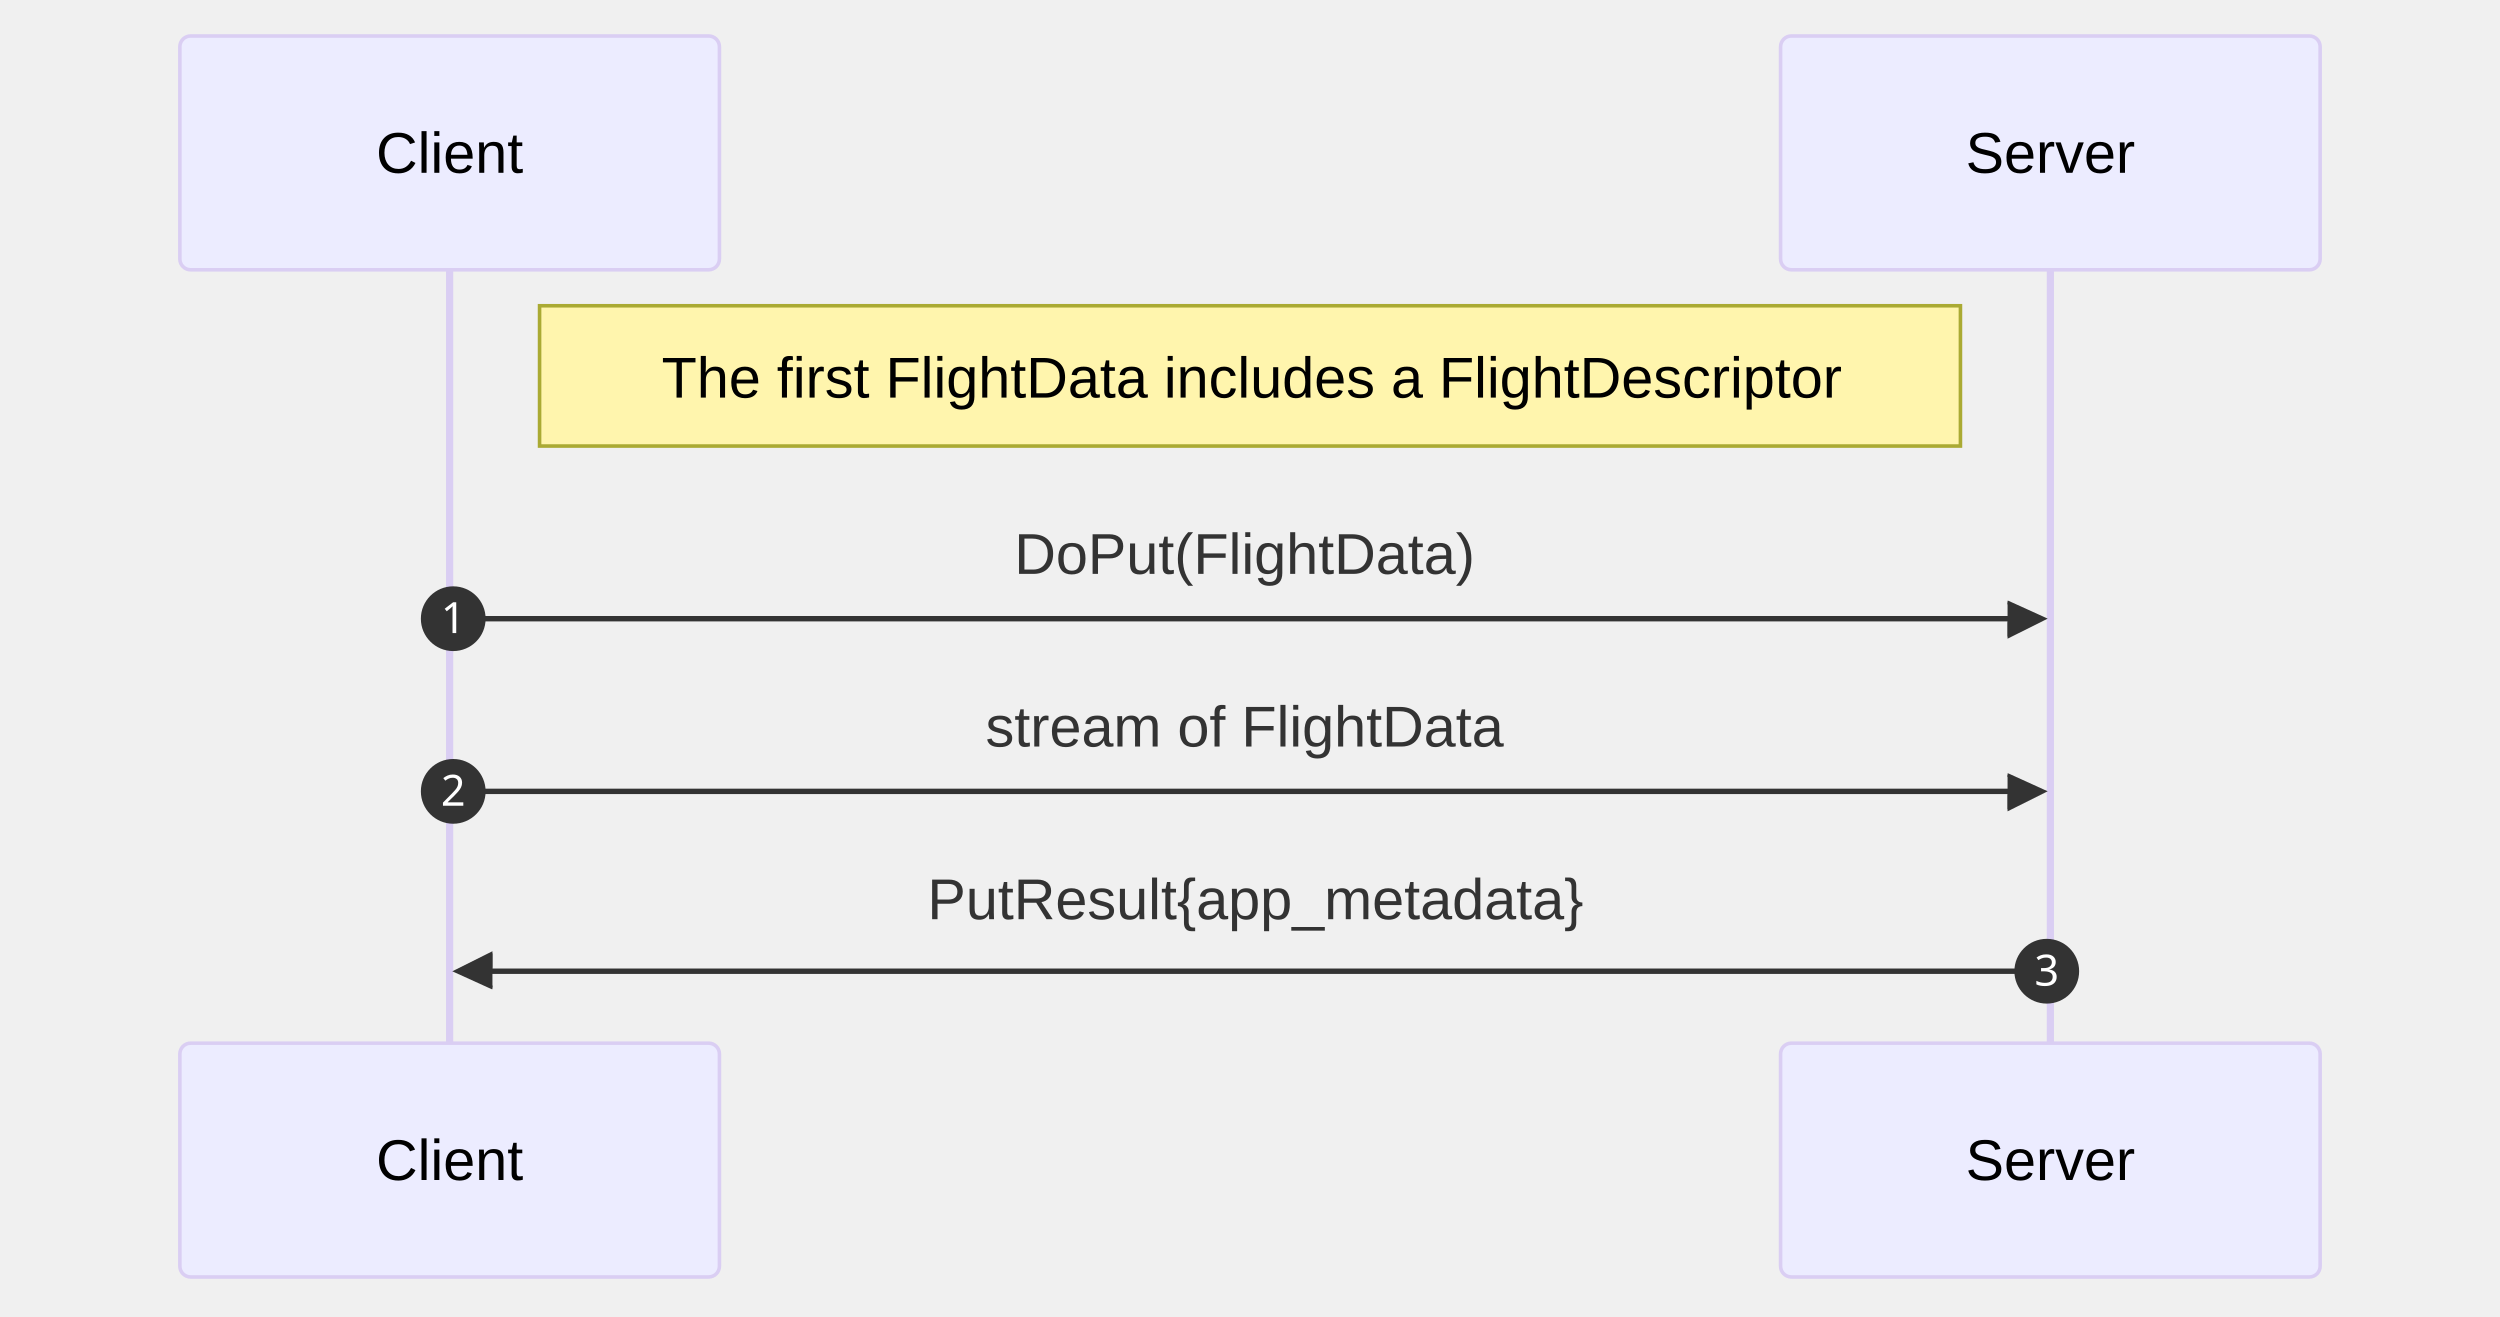
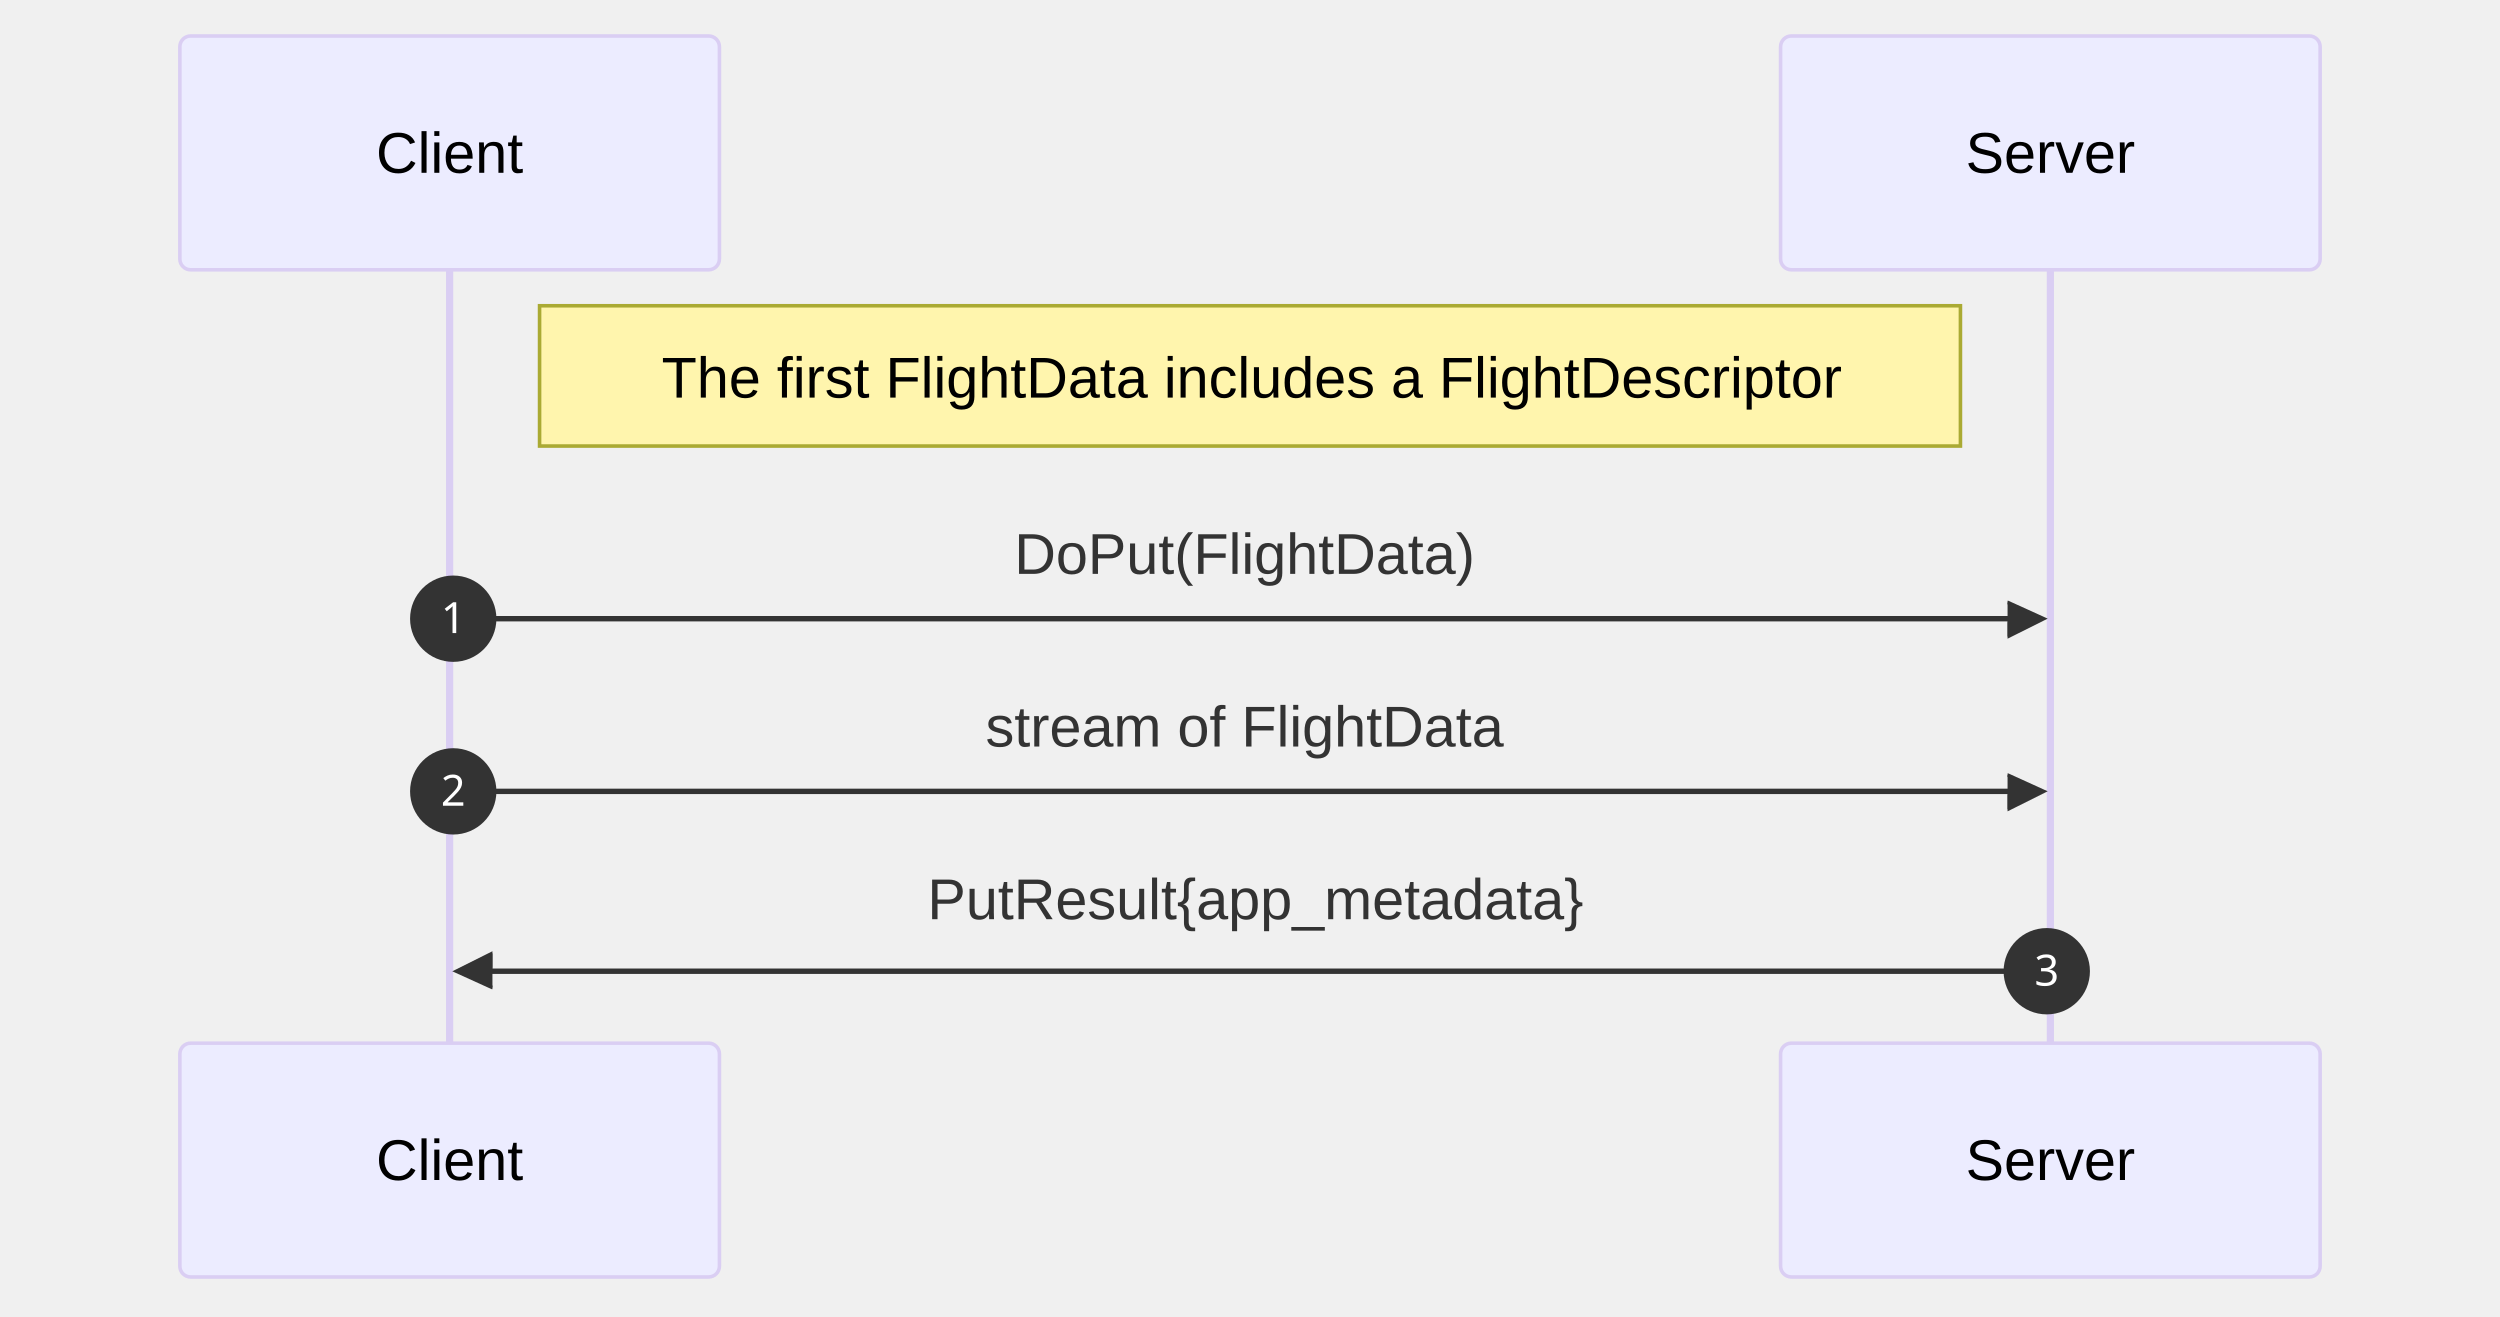
- <svg xmlns="http://www.w3.org/2000/svg" aria-roledescription="sequence" role="graphics-document document" viewBox="-50 -10 695 366" style="max-width: 695px; background-color: white;" width="100%" id="my-svg">
+ <svg xmlns="http://www.w3.org/2000/svg" id="my-svg" width="100%" style="max-width: 695px; background-color: white;" viewBox="-50 -10 695 366" role="graphics-document document" aria-roledescription="sequence">
  <g>
-     <rect class="actor actor-bottom" ry="3" rx="3" name="Server" height="65" width="150" stroke="#666" fill="#eaeaea" y="280" x="445" />
-     <text style="text-anchor: middle; font-size: 16px; font-weight: 400;" class="actor actor-box" alignment-baseline="central" dominant-baseline="central" y="312.5" x="520">
-       <tspan dy="0" x="520">Server</tspan>
+     <rect x="445" y="280" fill="#eaeaea" stroke="#666" width="150" height="65" name="Server" rx="3" ry="3" class="actor actor-bottom" />
+     <text x="520" y="312.5" dominant-baseline="central" alignment-baseline="central" class="actor actor-box" style="text-anchor: middle; font-size: 16px; font-weight: 400;">
+       <tspan x="520" dy="0">Server</tspan>
    </text>
  </g>
  <g>
-     <rect class="actor actor-bottom" ry="3" rx="3" name="Client" height="65" width="150" stroke="#666" fill="#eaeaea" y="280" x="0" />
-     <text style="text-anchor: middle; font-size: 16px; font-weight: 400;" class="actor actor-box" alignment-baseline="central" dominant-baseline="central" y="312.5" x="75">
-       <tspan dy="0" x="75">Client</tspan>
+     <rect x="0" y="280" fill="#eaeaea" stroke="#666" width="150" height="65" name="Client" rx="3" ry="3" class="actor actor-bottom" />
+     <text x="75" y="312.5" dominant-baseline="central" alignment-baseline="central" class="actor actor-box" style="text-anchor: middle; font-size: 16px; font-weight: 400;">
+       <tspan x="75" dy="0">Client</tspan>
    </text>
  </g>
  <g>
-     <line name="Server" stroke="#999" stroke-width="0.5px" class="actor-line 200" y2="280" x2="520" y1="65" x1="520" id="actor1" />
+     <line id="actor1" x1="520" y1="65" x2="520" y2="280" class="actor-line 200" stroke-width="0.5px" stroke="#999" name="Server" />
    <g id="root-1">
-       <rect class="actor actor-top" ry="3" rx="3" name="Server" height="65" width="150" stroke="#666" fill="#eaeaea" y="0" x="445" />
-       <text style="text-anchor: middle; font-size: 16px; font-weight: 400;" class="actor actor-box" alignment-baseline="central" dominant-baseline="central" y="32.5" x="520">
-         <tspan dy="0" x="520">Server</tspan>
+       <rect x="445" y="0" fill="#eaeaea" stroke="#666" width="150" height="65" name="Server" rx="3" ry="3" class="actor actor-top" />
+       <text x="520" y="32.5" dominant-baseline="central" alignment-baseline="central" class="actor actor-box" style="text-anchor: middle; font-size: 16px; font-weight: 400;">
+         <tspan x="520" dy="0">Server</tspan>
      </text>
    </g>
  </g>
  <g>
-     <line name="Client" stroke="#999" stroke-width="0.5px" class="actor-line 200" y2="280" x2="75" y1="65" x1="75" id="actor0" />
+     <line id="actor0" x1="75" y1="65" x2="75" y2="280" class="actor-line 200" stroke-width="0.5px" stroke="#999" name="Client" />
    <g id="root-0">
-       <rect class="actor actor-top" ry="3" rx="3" name="Client" height="65" width="150" stroke="#666" fill="#eaeaea" y="0" x="0" />
-       <text style="text-anchor: middle; font-size: 16px; font-weight: 400;" class="actor actor-box" alignment-baseline="central" dominant-baseline="central" y="32.5" x="75">
-         <tspan dy="0" x="75">Client</tspan>
+       <rect x="0" y="0" fill="#eaeaea" stroke="#666" width="150" height="65" name="Client" rx="3" ry="3" class="actor actor-top" />
+       <text x="75" y="32.5" dominant-baseline="central" alignment-baseline="central" class="actor actor-box" style="text-anchor: middle; font-size: 16px; font-weight: 400;">
+         <tspan x="75" dy="0">Client</tspan>
      </text>
    </g>
  </g>
-   <style>#my-svg{font-family:"trebuchet ms",verdana,arial,sans-serif;font-size:16px;fill:#333;}@keyframes edge-animation-frame{from{stroke-dashoffset:0;}}@keyframes dash{to{stroke-dashoffset:0;}}#my-svg .edge-animation-slow{stroke-dasharray:9,5!important;stroke-dashoffset:900;animation:dash 50s linear infinite;stroke-linecap:round;}#my-svg .edge-animation-fast{stroke-dasharray:9,5!important;stroke-dashoffset:900;animation:dash 20s linear infinite;stroke-linecap:round;}#my-svg .error-icon{fill:#552222;}#my-svg .error-text{fill:#552222;stroke:#552222;}#my-svg .edge-thickness-normal{stroke-width:1px;}#my-svg .edge-thickness-thick{stroke-width:3.5px;}#my-svg .edge-pattern-solid{stroke-dasharray:0;}#my-svg .edge-thickness-invisible{stroke-width:0;fill:none;}#my-svg .edge-pattern-dashed{stroke-dasharray:3;}#my-svg .edge-pattern-dotted{stroke-dasharray:2;}#my-svg .marker{fill:#333333;stroke:#333333;}#my-svg .marker.cross{stroke:#333333;}#my-svg svg{font-family:"trebuchet ms",verdana,arial,sans-serif;font-size:16px;}#my-svg p{margin:0;}#my-svg .actor{stroke:hsl(259.626, 59.777%, 87.902%);fill:#ECECFF;}#my-svg text.actor&gt;tspan{fill:black;stroke:none;}#my-svg .actor-line{stroke:hsl(259.626, 59.777%, 87.902%);}#my-svg .messageLine0{stroke-width:1.5;stroke-dasharray:none;stroke:#333;}#my-svg .messageLine1{stroke-width:1.5;stroke-dasharray:2,2;stroke:#333;}#my-svg #arrowhead path{fill:#333;stroke:#333;}#my-svg .sequenceNumber{fill:white;}#my-svg #sequencenumber{fill:#333;}#my-svg #crosshead path{fill:#333;stroke:#333;}#my-svg .messageText{fill:#333;stroke:none;}#my-svg .labelBox{stroke:hsl(259.626, 59.777%, 87.902%);fill:#ECECFF;}#my-svg .labelText,#my-svg .labelText&gt;tspan{fill:black;stroke:none;}#my-svg .loopText,#my-svg .loopText&gt;tspan{fill:black;stroke:none;}#my-svg .loopLine{stroke-width:2px;stroke-dasharray:2,2;stroke:hsl(259.626, 59.777%, 87.902%);fill:hsl(259.626, 59.777%, 87.902%);}#my-svg .note{stroke:#aaaa33;fill:#fff5ad;}#my-svg .noteText,#my-svg .noteText&gt;tspan{fill:black;stroke:none;}#my-svg .activation0{fill:#f4f4f4;stroke:#666;}#my-svg .activation1{fill:#f4f4f4;stroke:#666;}#my-svg .activation2{fill:#f4f4f4;stroke:#666;}#my-svg .actorPopupMenu{position:absolute;}#my-svg .actorPopupMenuPanel{position:absolute;fill:#ECECFF;box-shadow:0px 8px 16px 0px rgba(0,0,0,0.2);filter:drop-shadow(3px 5px 2px rgb(0 0 0 / 0.4));}#my-svg .actor-man line{stroke:hsl(259.626, 59.777%, 87.902%);fill:#ECECFF;}#my-svg .actor-man circle,#my-svg line{stroke:hsl(259.626, 59.777%, 87.902%);fill:#ECECFF;stroke-width:2px;}#my-svg :root{--mermaid-font-family:"trebuchet ms",verdana,arial,sans-serif;}</style>
+   <style>#my-svg{font-family:"trebuchet ms",verdana,arial,sans-serif;font-size:16px;fill:#333;}@keyframes edge-animation-frame{from{stroke-dashoffset:0;}}@keyframes dash{to{stroke-dashoffset:0;}}#my-svg .edge-animation-slow{stroke-dasharray:9,5!important;stroke-dashoffset:900;animation:dash 50s linear infinite;stroke-linecap:round;}#my-svg .edge-animation-fast{stroke-dasharray:9,5!important;stroke-dashoffset:900;animation:dash 20s linear infinite;stroke-linecap:round;}#my-svg .error-icon{fill:#552222;}#my-svg .error-text{fill:#552222;stroke:#552222;}#my-svg .edge-thickness-normal{stroke-width:1px;}#my-svg .edge-thickness-thick{stroke-width:3.5px;}#my-svg .edge-pattern-solid{stroke-dasharray:0;}#my-svg .edge-thickness-invisible{stroke-width:0;fill:none;}#my-svg .edge-pattern-dashed{stroke-dasharray:3;}#my-svg .edge-pattern-dotted{stroke-dasharray:2;}#my-svg .marker{fill:#333333;stroke:#333333;}#my-svg .marker.cross{stroke:#333333;}#my-svg svg{font-family:"trebuchet ms",verdana,arial,sans-serif;font-size:16px;}#my-svg p{margin:0;}#my-svg .actor{stroke:hsl(259.626, 59.777%, 87.902%);fill:#ECECFF;}#my-svg text.actor&gt;tspan{fill:black;stroke:none;}#my-svg .actor-line{stroke:hsl(259.626, 59.777%, 87.902%);}#my-svg .innerArc{stroke-width:1.5;stroke-dasharray:none;}#my-svg .messageLine0{stroke-width:1.5;stroke-dasharray:none;stroke:#333;}#my-svg .messageLine1{stroke-width:1.5;stroke-dasharray:2,2;stroke:#333;}#my-svg #arrowhead path{fill:#333;stroke:#333;}#my-svg .sequenceNumber{fill:white;}#my-svg #sequencenumber{fill:#333;}#my-svg #crosshead path{fill:#333;stroke:#333;}#my-svg .messageText{fill:#333;stroke:none;}#my-svg .labelBox{stroke:hsl(259.626, 59.777%, 87.902%);fill:#ECECFF;}#my-svg .labelText,#my-svg .labelText&gt;tspan{fill:black;stroke:none;}#my-svg .loopText,#my-svg .loopText&gt;tspan{fill:black;stroke:none;}#my-svg .loopLine{stroke-width:2px;stroke-dasharray:2,2;stroke:hsl(259.626, 59.777%, 87.902%);fill:hsl(259.626, 59.777%, 87.902%);}#my-svg .note{stroke:#aaaa33;fill:#fff5ad;}#my-svg .noteText,#my-svg .noteText&gt;tspan{fill:black;stroke:none;}#my-svg .activation0{fill:#f4f4f4;stroke:#666;}#my-svg .activation1{fill:#f4f4f4;stroke:#666;}#my-svg .activation2{fill:#f4f4f4;stroke:#666;}#my-svg .actorPopupMenu{position:absolute;}#my-svg .actorPopupMenuPanel{position:absolute;fill:#ECECFF;box-shadow:0px 8px 16px 0px rgba(0,0,0,0.2);filter:drop-shadow(3px 5px 2px rgb(0 0 0 / 0.4));}#my-svg .actor-man line{stroke:hsl(259.626, 59.777%, 87.902%);fill:#ECECFF;}#my-svg .actor-man circle,#my-svg line{stroke:hsl(259.626, 59.777%, 87.902%);fill:#ECECFF;stroke-width:2px;}#my-svg :root{--mermaid-font-family:"trebuchet ms",verdana,arial,sans-serif;}</style>
  <g />
  <defs>
-     <symbol height="24" width="24" id="computer">
-       <path d="M2 2v13h20v-13h-20zm18 11h-16v-9h16v9zm-10.228 6l.466-1h3.524l.467 1h-4.457zm14.228 3h-24l2-6h2.104l-1.33 4h18.45l-1.297-4h2.073l2 6zm-5-10h-14v-7h14v7z" transform="scale(.5)" />
+     <symbol id="computer" width="24" height="24">
+       <path transform="scale(.5)" d="M2 2v13h20v-13h-20zm18 11h-16v-9h16v9zm-10.228 6l.466-1h3.524l.467 1h-4.457zm14.228 3h-24l2-6h2.104l-1.33 4h18.45l-1.297-4h2.073l2 6zm-5-10h-14v-7h14v7z" />
    </symbol>
  </defs>
  <defs>
-     <symbol clip-rule="evenodd" fill-rule="evenodd" id="database">
-       <path d="M12.258.001l.256.004.255.005.253.008.251.01.249.012.247.015.246.016.242.019.241.02.239.023.236.024.233.027.231.028.229.031.225.032.223.034.22.036.217.038.214.04.211.041.208.043.205.045.201.046.198.048.194.05.191.051.187.053.183.054.18.056.175.057.172.059.168.06.163.061.16.063.155.064.15.066.074.033.073.033.071.034.07.034.069.035.068.035.067.035.066.035.064.036.064.036.062.036.06.036.06.037.058.037.058.037.055.038.055.038.053.038.052.038.051.039.05.039.048.039.047.039.045.04.044.04.043.04.041.04.04.041.039.041.037.041.036.041.034.041.033.042.032.042.03.042.029.042.027.042.026.043.024.043.023.043.021.043.02.043.018.044.017.043.015.044.013.044.012.044.011.045.009.044.007.045.006.045.004.045.002.045.001.045v17l-.001.045-.002.045-.004.045-.006.045-.007.045-.009.044-.011.045-.012.044-.013.044-.015.044-.017.043-.018.044-.02.043-.021.043-.023.043-.024.043-.026.043-.027.042-.029.042-.03.042-.032.042-.033.042-.034.041-.036.041-.037.041-.039.041-.04.041-.041.04-.043.04-.044.04-.045.04-.047.039-.048.039-.05.039-.051.039-.052.038-.053.038-.055.038-.055.038-.058.037-.058.037-.06.037-.06.036-.062.036-.064.036-.064.036-.066.035-.067.035-.068.035-.069.035-.07.034-.071.034-.073.033-.074.033-.15.066-.155.064-.16.063-.163.061-.168.06-.172.059-.175.057-.18.056-.183.054-.187.053-.191.051-.194.05-.198.048-.201.046-.205.045-.208.043-.211.041-.214.04-.217.038-.22.036-.223.034-.225.032-.229.031-.231.028-.233.027-.236.024-.239.023-.241.02-.242.019-.246.016-.247.015-.249.012-.251.01-.253.008-.255.005-.256.004-.258.001-.258-.001-.256-.004-.255-.005-.253-.008-.251-.01-.249-.012-.247-.015-.245-.016-.243-.019-.241-.02-.238-.023-.236-.024-.234-.027-.231-.028-.228-.031-.226-.032-.223-.034-.22-.036-.217-.038-.214-.04-.211-.041-.208-.043-.204-.045-.201-.046-.198-.048-.195-.05-.19-.051-.187-.053-.184-.054-.179-.056-.176-.057-.172-.059-.167-.06-.164-.061-.159-.063-.155-.064-.151-.066-.074-.033-.072-.033-.072-.034-.07-.034-.069-.035-.068-.035-.067-.035-.066-.035-.064-.036-.063-.036-.062-.036-.061-.036-.06-.037-.058-.037-.057-.037-.056-.038-.055-.038-.053-.038-.052-.038-.051-.039-.049-.039-.049-.039-.046-.039-.046-.04-.044-.04-.043-.04-.041-.04-.04-.041-.039-.041-.037-.041-.036-.041-.034-.041-.033-.042-.032-.042-.03-.042-.029-.042-.027-.042-.026-.043-.024-.043-.023-.043-.021-.043-.02-.043-.018-.044-.017-.043-.015-.044-.013-.044-.012-.044-.011-.045-.009-.044-.007-.045-.006-.045-.004-.045-.002-.045-.001-.045v-17l.001-.045.002-.045.004-.045.006-.045.007-.045.009-.044.011-.045.012-.044.013-.044.015-.044.017-.043.018-.044.02-.043.021-.043.023-.043.024-.043.026-.043.027-.042.029-.042.03-.042.032-.042.033-.042.034-.041.036-.041.037-.041.039-.041.04-.041.041-.04.043-.04.044-.04.046-.04.046-.039.049-.039.049-.039.051-.039.052-.038.053-.038.055-.038.056-.038.057-.037.058-.037.06-.037.061-.036.062-.036.063-.036.064-.036.066-.035.067-.035.068-.035.069-.035.07-.034.072-.034.072-.033.074-.033.151-.066.155-.064.159-.063.164-.061.167-.06.172-.059.176-.057.179-.056.184-.054.187-.053.19-.051.195-.05.198-.048.201-.046.204-.045.208-.043.211-.041.214-.04.217-.038.22-.036.223-.034.226-.032.228-.031.231-.028.234-.027.236-.024.238-.023.241-.02.243-.019.245-.016.247-.015.249-.012.251-.01.253-.008.255-.005.256-.004.258-.001.258.001zm-9.258 20.499v.01l.001.021.003.021.004.022.005.021.006.022.007.022.009.023.01.022.011.023.012.023.013.023.015.023.016.024.017.023.018.024.019.024.021.024.022.025.023.024.024.025.052.049.056.05.061.051.066.051.07.051.075.051.079.052.084.052.088.052.092.052.097.052.102.051.105.052.11.052.114.051.119.051.123.051.127.05.131.05.135.05.139.048.144.049.147.047.152.047.155.047.16.045.163.045.167.043.171.043.176.041.178.041.183.039.187.039.19.037.194.035.197.035.202.033.204.031.209.03.212.029.216.027.219.025.222.024.226.021.23.02.233.018.236.016.24.015.243.012.246.01.249.008.253.005.256.004.259.001.26-.001.257-.004.254-.005.25-.008.247-.011.244-.012.241-.014.237-.016.233-.018.231-.021.226-.021.224-.024.22-.026.216-.027.212-.028.21-.031.205-.031.202-.034.198-.034.194-.036.191-.037.187-.039.183-.04.179-.04.175-.042.172-.043.168-.044.163-.045.16-.046.155-.046.152-.047.148-.048.143-.049.139-.049.136-.05.131-.05.126-.05.123-.051.118-.052.114-.051.11-.052.106-.052.101-.052.096-.052.092-.052.088-.053.083-.051.079-.052.074-.052.07-.051.065-.051.06-.051.056-.05.051-.05.023-.024.023-.025.021-.024.02-.024.019-.024.018-.024.017-.024.015-.023.014-.024.013-.023.012-.023.01-.023.01-.022.008-.022.006-.022.006-.022.004-.022.004-.021.001-.021.001-.021v-4.127l-.077.055-.08.053-.083.054-.085.053-.087.052-.09.052-.093.051-.095.05-.097.05-.1.049-.102.049-.105.048-.106.047-.109.047-.111.046-.114.045-.115.045-.118.044-.12.043-.122.042-.124.042-.126.041-.128.04-.13.04-.132.038-.134.038-.135.037-.138.037-.139.035-.142.035-.143.034-.144.033-.147.032-.148.031-.15.03-.151.03-.153.029-.154.027-.156.027-.158.026-.159.025-.161.024-.162.023-.163.022-.165.021-.166.02-.167.019-.169.018-.169.017-.171.016-.173.015-.173.014-.175.013-.175.012-.177.011-.178.01-.179.008-.179.008-.181.006-.182.005-.182.004-.184.003-.184.002h-.37l-.184-.002-.184-.003-.182-.004-.182-.005-.181-.006-.179-.008-.179-.008-.178-.01-.176-.011-.176-.012-.175-.013-.173-.014-.172-.015-.171-.016-.17-.017-.169-.018-.167-.019-.166-.02-.165-.021-.163-.022-.162-.023-.161-.024-.159-.025-.157-.026-.156-.027-.155-.027-.153-.029-.151-.03-.15-.03-.148-.031-.146-.032-.145-.033-.143-.034-.141-.035-.14-.035-.137-.037-.136-.037-.134-.038-.132-.038-.13-.04-.128-.04-.126-.041-.124-.042-.122-.042-.12-.044-.117-.043-.116-.045-.113-.045-.112-.046-.109-.047-.106-.047-.105-.048-.102-.049-.1-.049-.097-.05-.095-.05-.093-.052-.09-.051-.087-.052-.085-.053-.083-.054-.08-.054-.077-.054v4.127zm0-5.654v.011l.001.021.003.021.004.021.005.022.006.022.007.022.009.022.01.022.011.023.012.023.013.023.015.024.016.023.017.024.018.024.019.024.021.024.022.024.023.025.024.024.052.05.056.05.061.05.066.051.07.051.075.052.079.051.084.052.088.052.092.052.097.052.102.052.105.052.11.051.114.051.119.052.123.05.127.051.131.05.135.049.139.049.144.048.147.048.152.047.155.046.16.045.163.045.167.044.171.042.176.042.178.04.183.04.187.038.19.037.194.036.197.034.202.033.204.032.209.03.212.028.216.027.219.025.222.024.226.022.23.02.233.018.236.016.24.014.243.012.246.01.249.008.253.006.256.003.259.001.26-.001.257-.003.254-.006.25-.008.247-.01.244-.012.241-.015.237-.016.233-.018.231-.02.226-.022.224-.024.22-.025.216-.027.212-.029.21-.03.205-.032.202-.033.198-.035.194-.036.191-.037.187-.039.183-.039.179-.041.175-.042.172-.043.168-.044.163-.045.16-.045.155-.047.152-.047.148-.048.143-.048.139-.05.136-.049.131-.05.126-.051.123-.051.118-.051.114-.052.11-.052.106-.052.101-.052.096-.052.092-.052.088-.052.083-.052.079-.052.074-.051.07-.052.065-.051.06-.05.056-.051.051-.049.023-.025.023-.024.021-.025.02-.024.019-.024.018-.024.017-.024.015-.023.014-.023.013-.024.012-.022.01-.023.01-.023.008-.022.006-.022.006-.022.004-.021.004-.022.001-.021.001-.021v-4.139l-.077.054-.08.054-.083.054-.085.052-.087.053-.09.051-.093.051-.095.051-.097.05-.1.049-.102.049-.105.048-.106.047-.109.047-.111.046-.114.045-.115.044-.118.044-.12.044-.122.042-.124.042-.126.041-.128.04-.13.039-.132.039-.134.038-.135.037-.138.036-.139.036-.142.035-.143.033-.144.033-.147.033-.148.031-.15.03-.151.03-.153.028-.154.028-.156.027-.158.026-.159.025-.161.024-.162.023-.163.022-.165.021-.166.02-.167.019-.169.018-.169.017-.171.016-.173.015-.173.014-.175.013-.175.012-.177.011-.178.009-.179.009-.179.007-.181.007-.182.005-.182.004-.184.003-.184.002h-.37l-.184-.002-.184-.003-.182-.004-.182-.005-.181-.007-.179-.007-.179-.009-.178-.009-.176-.011-.176-.012-.175-.013-.173-.014-.172-.015-.171-.016-.17-.017-.169-.018-.167-.019-.166-.02-.165-.021-.163-.022-.162-.023-.161-.024-.159-.025-.157-.026-.156-.027-.155-.028-.153-.028-.151-.03-.15-.03-.148-.031-.146-.033-.145-.033-.143-.033-.141-.035-.14-.036-.137-.036-.136-.037-.134-.038-.132-.039-.13-.039-.128-.04-.126-.041-.124-.042-.122-.043-.12-.043-.117-.044-.116-.044-.113-.046-.112-.046-.109-.046-.106-.047-.105-.048-.102-.049-.1-.049-.097-.05-.095-.051-.093-.051-.09-.051-.087-.053-.085-.052-.083-.054-.08-.054-.077-.054v4.139zm0-5.666v.011l.001.02.003.022.004.021.005.022.006.021.007.022.009.023.01.022.011.023.012.023.013.023.015.023.016.024.017.024.018.023.019.024.021.025.022.024.023.024.024.025.052.05.056.05.061.05.066.051.07.051.075.052.079.051.084.052.088.052.092.052.097.052.102.052.105.051.11.052.114.051.119.051.123.051.127.05.131.05.135.05.139.049.144.048.147.048.152.047.155.046.16.045.163.045.167.043.171.043.176.042.178.04.183.04.187.038.19.037.194.036.197.034.202.033.204.032.209.03.212.028.216.027.219.025.222.024.226.021.23.02.233.018.236.017.24.014.243.012.246.01.249.008.253.006.256.003.259.001.26-.001.257-.003.254-.006.25-.008.247-.01.244-.013.241-.014.237-.016.233-.018.231-.02.226-.022.224-.024.22-.025.216-.027.212-.029.21-.03.205-.032.202-.033.198-.035.194-.036.191-.037.187-.039.183-.039.179-.041.175-.042.172-.043.168-.044.163-.045.16-.045.155-.047.152-.047.148-.048.143-.049.139-.049.136-.049.131-.051.126-.05.123-.051.118-.052.114-.051.11-.052.106-.052.101-.052.096-.052.092-.052.088-.052.083-.052.079-.052.074-.052.07-.051.065-.051.06-.051.056-.05.051-.049.023-.025.023-.025.021-.024.02-.024.019-.024.018-.024.017-.024.015-.023.014-.024.013-.023.012-.023.01-.022.01-.023.008-.022.006-.022.006-.022.004-.022.004-.021.001-.021.001-.021v-4.153l-.077.054-.08.054-.083.053-.085.053-.087.053-.09.051-.093.051-.095.051-.097.05-.1.049-.102.048-.105.048-.106.048-.109.046-.111.046-.114.046-.115.044-.118.044-.12.043-.122.043-.124.042-.126.041-.128.04-.13.039-.132.039-.134.038-.135.037-.138.036-.139.036-.142.034-.143.034-.144.033-.147.032-.148.032-.15.03-.151.03-.153.028-.154.028-.156.027-.158.026-.159.024-.161.024-.162.023-.163.023-.165.021-.166.02-.167.019-.169.018-.169.017-.171.016-.173.015-.173.014-.175.013-.175.012-.177.01-.178.01-.179.009-.179.007-.181.006-.182.006-.182.004-.184.003-.184.001-.185.001-.185-.001-.184-.001-.184-.003-.182-.004-.182-.006-.181-.006-.179-.007-.179-.009-.178-.01-.176-.01-.176-.012-.175-.013-.173-.014-.172-.015-.171-.016-.17-.017-.169-.018-.167-.019-.166-.02-.165-.021-.163-.023-.162-.023-.161-.024-.159-.024-.157-.026-.156-.027-.155-.028-.153-.028-.151-.03-.15-.03-.148-.032-.146-.032-.145-.033-.143-.034-.141-.034-.14-.036-.137-.036-.136-.037-.134-.038-.132-.039-.13-.039-.128-.041-.126-.041-.124-.041-.122-.043-.12-.043-.117-.044-.116-.044-.113-.046-.112-.046-.109-.046-.106-.048-.105-.048-.102-.048-.1-.05-.097-.049-.095-.051-.093-.051-.09-.052-.087-.052-.085-.053-.083-.053-.08-.054-.077-.054v4.153zm8.74-8.179l-.257.004-.254.005-.25.008-.247.011-.244.012-.241.014-.237.016-.233.018-.231.021-.226.022-.224.023-.22.026-.216.027-.212.028-.21.031-.205.032-.202.033-.198.034-.194.036-.191.038-.187.038-.183.04-.179.041-.175.042-.172.043-.168.043-.163.045-.16.046-.155.046-.152.048-.148.048-.143.048-.139.049-.136.05-.131.05-.126.051-.123.051-.118.051-.114.052-.11.052-.106.052-.101.052-.096.052-.092.052-.088.052-.083.052-.079.052-.074.051-.07.052-.065.051-.06.05-.056.05-.051.05-.023.025-.023.024-.021.024-.02.025-.019.024-.018.024-.017.023-.015.024-.014.023-.013.023-.012.023-.01.023-.01.022-.008.022-.006.023-.006.021-.004.022-.004.021-.001.021-.001.021.001.021.001.021.004.021.004.022.006.021.006.023.008.022.01.022.01.023.012.023.013.023.014.023.015.024.017.023.018.024.019.024.02.025.021.024.023.024.023.025.051.05.056.05.06.05.065.051.07.052.074.051.079.052.083.052.088.052.092.052.096.052.101.052.106.052.11.052.114.052.118.051.123.051.126.051.131.05.136.05.139.049.143.048.148.048.152.048.155.046.16.046.163.045.168.043.172.043.175.042.179.041.183.04.187.038.191.038.194.036.198.034.202.033.205.032.21.031.212.028.216.027.22.026.224.023.226.022.231.021.233.018.237.016.241.014.244.012.247.011.25.008.254.005.257.004.26.001.26-.001.257-.004.254-.005.25-.008.247-.011.244-.012.241-.014.237-.016.233-.018.231-.021.226-.022.224-.023.22-.026.216-.027.212-.028.21-.031.205-.032.202-.033.198-.034.194-.036.191-.038.187-.038.183-.04.179-.041.175-.042.172-.043.168-.043.163-.045.16-.046.155-.046.152-.048.148-.048.143-.048.139-.049.136-.05.131-.05.126-.051.123-.051.118-.051.114-.052.11-.052.106-.052.101-.052.096-.052.092-.052.088-.052.083-.052.079-.052.074-.051.07-.052.065-.051.06-.05.056-.05.051-.05.023-.025.023-.024.021-.024.02-.025.019-.024.018-.024.017-.023.015-.024.014-.023.013-.023.012-.023.01-.023.01-.022.008-.022.006-.023.006-.021.004-.022.004-.021.001-.021.001-.021-.001-.021-.001-.021-.004-.021-.004-.022-.006-.021-.006-.023-.008-.022-.01-.022-.01-.023-.012-.023-.013-.023-.014-.023-.015-.024-.017-.023-.018-.024-.019-.024-.02-.025-.021-.024-.023-.024-.023-.025-.051-.05-.056-.05-.06-.05-.065-.051-.07-.052-.074-.051-.079-.052-.083-.052-.088-.052-.092-.052-.096-.052-.101-.052-.106-.052-.11-.052-.114-.052-.118-.051-.123-.051-.126-.051-.131-.05-.136-.05-.139-.049-.143-.048-.148-.048-.152-.048-.155-.046-.16-.046-.163-.045-.168-.043-.172-.043-.175-.042-.179-.041-.183-.04-.187-.038-.191-.038-.194-.036-.198-.034-.202-.033-.205-.032-.21-.031-.212-.028-.216-.027-.22-.026-.224-.023-.226-.022-.231-.021-.233-.018-.237-.016-.241-.014-.244-.012-.247-.011-.25-.008-.254-.005-.257-.004-.26-.001-.26.001z" transform="scale(.5)" />
+     <symbol id="database" fill-rule="evenodd" clip-rule="evenodd">
+       <path transform="scale(.5)" d="M12.258.001l.256.004.255.005.253.008.251.01.249.012.247.015.246.016.242.019.241.02.239.023.236.024.233.027.231.028.229.031.225.032.223.034.22.036.217.038.214.04.211.041.208.043.205.045.201.046.198.048.194.05.191.051.187.053.183.054.18.056.175.057.172.059.168.06.163.061.16.063.155.064.15.066.074.033.073.033.071.034.07.034.069.035.068.035.067.035.066.035.064.036.064.036.062.036.06.036.06.037.058.037.058.037.055.038.055.038.053.038.052.038.051.039.05.039.048.039.047.039.045.04.044.04.043.04.041.04.04.041.039.041.037.041.036.041.034.041.033.042.032.042.03.042.029.042.027.042.026.043.024.043.023.043.021.043.02.043.018.044.017.043.015.044.013.044.012.044.011.045.009.044.007.045.006.045.004.045.002.045.001.045v17l-.001.045-.002.045-.004.045-.006.045-.007.045-.009.044-.011.045-.012.044-.013.044-.015.044-.017.043-.018.044-.02.043-.021.043-.023.043-.024.043-.026.043-.027.042-.029.042-.03.042-.032.042-.033.042-.034.041-.036.041-.037.041-.039.041-.04.041-.041.04-.043.04-.044.04-.045.04-.047.039-.048.039-.05.039-.051.039-.052.038-.053.038-.055.038-.055.038-.058.037-.058.037-.06.037-.06.036-.062.036-.064.036-.064.036-.066.035-.067.035-.068.035-.069.035-.07.034-.071.034-.073.033-.074.033-.15.066-.155.064-.16.063-.163.061-.168.06-.172.059-.175.057-.18.056-.183.054-.187.053-.191.051-.194.05-.198.048-.201.046-.205.045-.208.043-.211.041-.214.04-.217.038-.22.036-.223.034-.225.032-.229.031-.231.028-.233.027-.236.024-.239.023-.241.02-.242.019-.246.016-.247.015-.249.012-.251.01-.253.008-.255.005-.256.004-.258.001-.258-.001-.256-.004-.255-.005-.253-.008-.251-.01-.249-.012-.247-.015-.245-.016-.243-.019-.241-.02-.238-.023-.236-.024-.234-.027-.231-.028-.228-.031-.226-.032-.223-.034-.22-.036-.217-.038-.214-.04-.211-.041-.208-.043-.204-.045-.201-.046-.198-.048-.195-.05-.19-.051-.187-.053-.184-.054-.179-.056-.176-.057-.172-.059-.167-.06-.164-.061-.159-.063-.155-.064-.151-.066-.074-.033-.072-.033-.072-.034-.07-.034-.069-.035-.068-.035-.067-.035-.066-.035-.064-.036-.063-.036-.062-.036-.061-.036-.06-.037-.058-.037-.057-.037-.056-.038-.055-.038-.053-.038-.052-.038-.051-.039-.049-.039-.049-.039-.046-.039-.046-.04-.044-.04-.043-.04-.041-.04-.04-.041-.039-.041-.037-.041-.036-.041-.034-.041-.033-.042-.032-.042-.03-.042-.029-.042-.027-.042-.026-.043-.024-.043-.023-.043-.021-.043-.02-.043-.018-.044-.017-.043-.015-.044-.013-.044-.012-.044-.011-.045-.009-.044-.007-.045-.006-.045-.004-.045-.002-.045-.001-.045v-17l.001-.045.002-.045.004-.045.006-.045.007-.045.009-.044.011-.045.012-.044.013-.044.015-.044.017-.043.018-.044.02-.043.021-.043.023-.043.024-.043.026-.043.027-.042.029-.042.03-.042.032-.042.033-.042.034-.041.036-.041.037-.041.039-.041.04-.041.041-.04.043-.04.044-.04.046-.04.046-.039.049-.039.049-.039.051-.039.052-.038.053-.038.055-.038.056-.038.057-.037.058-.037.06-.037.061-.036.062-.036.063-.036.064-.036.066-.035.067-.035.068-.035.069-.035.07-.034.072-.034.072-.033.074-.033.151-.066.155-.064.159-.063.164-.061.167-.06.172-.059.176-.057.179-.056.184-.054.187-.053.19-.051.195-.05.198-.048.201-.046.204-.045.208-.043.211-.041.214-.04.217-.038.22-.036.223-.034.226-.032.228-.031.231-.028.234-.027.236-.024.238-.023.241-.02.243-.019.245-.016.247-.015.249-.012.251-.01.253-.008.255-.005.256-.004.258-.001.258.001zm-9.258 20.499v.01l.001.021.003.021.004.022.005.021.006.022.007.022.009.023.01.022.011.023.012.023.013.023.015.023.016.024.017.023.018.024.019.024.021.024.022.025.023.024.024.025.052.049.056.05.061.051.066.051.07.051.075.051.079.052.084.052.088.052.092.052.097.052.102.051.105.052.11.052.114.051.119.051.123.051.127.05.131.05.135.05.139.048.144.049.147.047.152.047.155.047.16.045.163.045.167.043.171.043.176.041.178.041.183.039.187.039.19.037.194.035.197.035.202.033.204.031.209.03.212.029.216.027.219.025.222.024.226.021.23.02.233.018.236.016.24.015.243.012.246.01.249.008.253.005.256.004.259.001.26-.001.257-.004.254-.005.25-.008.247-.011.244-.012.241-.014.237-.016.233-.018.231-.021.226-.021.224-.024.22-.026.216-.027.212-.028.21-.031.205-.031.202-.034.198-.034.194-.036.191-.037.187-.039.183-.04.179-.04.175-.042.172-.043.168-.044.163-.045.16-.046.155-.046.152-.047.148-.048.143-.049.139-.049.136-.05.131-.05.126-.05.123-.051.118-.052.114-.051.11-.052.106-.052.101-.052.096-.052.092-.052.088-.053.083-.051.079-.052.074-.052.07-.051.065-.051.06-.051.056-.05.051-.05.023-.024.023-.025.021-.024.02-.024.019-.024.018-.024.017-.024.015-.023.014-.024.013-.023.012-.023.01-.023.01-.022.008-.022.006-.022.006-.022.004-.022.004-.021.001-.021.001-.021v-4.127l-.077.055-.08.053-.083.054-.085.053-.087.052-.09.052-.093.051-.095.05-.097.05-.1.049-.102.049-.105.048-.106.047-.109.047-.111.046-.114.045-.115.045-.118.044-.12.043-.122.042-.124.042-.126.041-.128.04-.13.04-.132.038-.134.038-.135.037-.138.037-.139.035-.142.035-.143.034-.144.033-.147.032-.148.031-.15.03-.151.03-.153.029-.154.027-.156.027-.158.026-.159.025-.161.024-.162.023-.163.022-.165.021-.166.02-.167.019-.169.018-.169.017-.171.016-.173.015-.173.014-.175.013-.175.012-.177.011-.178.01-.179.008-.179.008-.181.006-.182.005-.182.004-.184.003-.184.002h-.37l-.184-.002-.184-.003-.182-.004-.182-.005-.181-.006-.179-.008-.179-.008-.178-.01-.176-.011-.176-.012-.175-.013-.173-.014-.172-.015-.171-.016-.17-.017-.169-.018-.167-.019-.166-.02-.165-.021-.163-.022-.162-.023-.161-.024-.159-.025-.157-.026-.156-.027-.155-.027-.153-.029-.151-.03-.15-.03-.148-.031-.146-.032-.145-.033-.143-.034-.141-.035-.14-.035-.137-.037-.136-.037-.134-.038-.132-.038-.13-.04-.128-.04-.126-.041-.124-.042-.122-.042-.12-.044-.117-.043-.116-.045-.113-.045-.112-.046-.109-.047-.106-.047-.105-.048-.102-.049-.1-.049-.097-.05-.095-.05-.093-.052-.09-.051-.087-.052-.085-.053-.083-.054-.08-.054-.077-.054v4.127zm0-5.654v.011l.001.021.003.021.004.021.005.022.006.022.007.022.009.022.01.022.011.023.012.023.013.023.015.024.016.023.017.024.018.024.019.024.021.024.022.024.023.025.024.024.052.05.056.05.061.05.066.051.07.051.075.052.079.051.084.052.088.052.092.052.097.052.102.052.105.052.11.051.114.051.119.052.123.05.127.051.131.05.135.049.139.049.144.048.147.048.152.047.155.046.16.045.163.045.167.044.171.042.176.042.178.04.183.04.187.038.19.037.194.036.197.034.202.033.204.032.209.03.212.028.216.027.219.025.222.024.226.022.23.02.233.018.236.016.24.014.243.012.246.01.249.008.253.006.256.003.259.001.26-.001.257-.003.254-.006.25-.008.247-.01.244-.012.241-.015.237-.016.233-.018.231-.02.226-.022.224-.024.22-.025.216-.027.212-.029.21-.03.205-.032.202-.033.198-.035.194-.036.191-.037.187-.039.183-.039.179-.041.175-.042.172-.043.168-.044.163-.045.16-.045.155-.047.152-.047.148-.048.143-.048.139-.05.136-.049.131-.05.126-.051.123-.051.118-.051.114-.052.11-.052.106-.052.101-.052.096-.052.092-.052.088-.052.083-.052.079-.052.074-.051.07-.052.065-.051.06-.05.056-.051.051-.049.023-.025.023-.024.021-.025.02-.024.019-.024.018-.024.017-.024.015-.023.014-.023.013-.024.012-.022.01-.023.01-.023.008-.022.006-.022.006-.022.004-.021.004-.022.001-.021.001-.021v-4.139l-.077.054-.08.054-.083.054-.085.052-.087.053-.09.051-.093.051-.095.051-.097.05-.1.049-.102.049-.105.048-.106.047-.109.047-.111.046-.114.045-.115.044-.118.044-.12.044-.122.042-.124.042-.126.041-.128.04-.13.039-.132.039-.134.038-.135.037-.138.036-.139.036-.142.035-.143.033-.144.033-.147.033-.148.031-.15.03-.151.03-.153.028-.154.028-.156.027-.158.026-.159.025-.161.024-.162.023-.163.022-.165.021-.166.02-.167.019-.169.018-.169.017-.171.016-.173.015-.173.014-.175.013-.175.012-.177.011-.178.009-.179.009-.179.007-.181.007-.182.005-.182.004-.184.003-.184.002h-.37l-.184-.002-.184-.003-.182-.004-.182-.005-.181-.007-.179-.007-.179-.009-.178-.009-.176-.011-.176-.012-.175-.013-.173-.014-.172-.015-.171-.016-.17-.017-.169-.018-.167-.019-.166-.02-.165-.021-.163-.022-.162-.023-.161-.024-.159-.025-.157-.026-.156-.027-.155-.028-.153-.028-.151-.03-.15-.03-.148-.031-.146-.033-.145-.033-.143-.033-.141-.035-.14-.036-.137-.036-.136-.037-.134-.038-.132-.039-.13-.039-.128-.04-.126-.041-.124-.042-.122-.043-.12-.043-.117-.044-.116-.044-.113-.046-.112-.046-.109-.046-.106-.047-.105-.048-.102-.049-.1-.049-.097-.05-.095-.051-.093-.051-.09-.051-.087-.053-.085-.052-.083-.054-.08-.054-.077-.054v4.139zm0-5.666v.011l.001.02.003.022.004.021.005.022.006.021.007.022.009.023.01.022.011.023.012.023.013.023.015.023.016.024.017.024.018.023.019.024.021.025.022.024.023.024.024.025.052.05.056.05.061.05.066.051.07.051.075.052.079.051.084.052.088.052.092.052.097.052.102.052.105.051.11.052.114.051.119.051.123.051.127.05.131.05.135.05.139.049.144.048.147.048.152.047.155.046.16.045.163.045.167.043.171.043.176.042.178.04.183.04.187.038.19.037.194.036.197.034.202.033.204.032.209.03.212.028.216.027.219.025.222.024.226.021.23.02.233.018.236.017.24.014.243.012.246.01.249.008.253.006.256.003.259.001.26-.001.257-.003.254-.006.25-.008.247-.01.244-.013.241-.014.237-.016.233-.018.231-.02.226-.022.224-.024.22-.025.216-.027.212-.029.21-.03.205-.032.202-.033.198-.035.194-.036.191-.037.187-.039.183-.039.179-.041.175-.042.172-.043.168-.044.163-.045.16-.045.155-.047.152-.047.148-.048.143-.049.139-.049.136-.049.131-.051.126-.05.123-.051.118-.052.114-.051.11-.052.106-.052.101-.052.096-.052.092-.052.088-.052.083-.052.079-.052.074-.052.07-.051.065-.051.06-.051.056-.05.051-.049.023-.025.023-.025.021-.024.02-.024.019-.024.018-.024.017-.024.015-.023.014-.024.013-.023.012-.023.01-.022.01-.023.008-.022.006-.022.006-.022.004-.022.004-.021.001-.021.001-.021v-4.153l-.077.054-.08.054-.083.053-.085.053-.087.053-.09.051-.093.051-.095.051-.097.05-.1.049-.102.048-.105.048-.106.048-.109.046-.111.046-.114.046-.115.044-.118.044-.12.043-.122.043-.124.042-.126.041-.128.04-.13.039-.132.039-.134.038-.135.037-.138.036-.139.036-.142.034-.143.034-.144.033-.147.032-.148.032-.15.03-.151.03-.153.028-.154.028-.156.027-.158.026-.159.024-.161.024-.162.023-.163.023-.165.021-.166.02-.167.019-.169.018-.169.017-.171.016-.173.015-.173.014-.175.013-.175.012-.177.01-.178.01-.179.009-.179.007-.181.006-.182.006-.182.004-.184.003-.184.001-.185.001-.185-.001-.184-.001-.184-.003-.182-.004-.182-.006-.181-.006-.179-.007-.179-.009-.178-.01-.176-.01-.176-.012-.175-.013-.173-.014-.172-.015-.171-.016-.17-.017-.169-.018-.167-.019-.166-.02-.165-.021-.163-.023-.162-.023-.161-.024-.159-.024-.157-.026-.156-.027-.155-.028-.153-.028-.151-.03-.15-.03-.148-.032-.146-.032-.145-.033-.143-.034-.141-.034-.14-.036-.137-.036-.136-.037-.134-.038-.132-.039-.13-.039-.128-.041-.126-.041-.124-.041-.122-.043-.12-.043-.117-.044-.116-.044-.113-.046-.112-.046-.109-.046-.106-.048-.105-.048-.102-.048-.1-.05-.097-.049-.095-.051-.093-.051-.09-.052-.087-.052-.085-.053-.083-.053-.08-.054-.077-.054v4.153zm8.74-8.179l-.257.004-.254.005-.25.008-.247.011-.244.012-.241.014-.237.016-.233.018-.231.021-.226.022-.224.023-.22.026-.216.027-.212.028-.21.031-.205.032-.202.033-.198.034-.194.036-.191.038-.187.038-.183.04-.179.041-.175.042-.172.043-.168.043-.163.045-.16.046-.155.046-.152.048-.148.048-.143.048-.139.049-.136.05-.131.05-.126.051-.123.051-.118.051-.114.052-.11.052-.106.052-.101.052-.096.052-.092.052-.088.052-.083.052-.079.052-.074.051-.07.052-.065.051-.06.05-.056.05-.051.05-.023.025-.023.024-.021.024-.02.025-.019.024-.018.024-.017.023-.015.024-.014.023-.013.023-.012.023-.01.023-.01.022-.008.022-.006.023-.006.021-.004.022-.004.021-.001.021-.001.021.001.021.001.021.004.021.004.022.006.021.006.023.008.022.01.022.01.023.012.023.013.023.014.023.015.024.017.023.018.024.019.024.02.025.021.024.023.024.023.025.051.05.056.05.06.05.065.051.07.052.074.051.079.052.083.052.088.052.092.052.096.052.101.052.106.052.11.052.114.052.118.051.123.051.126.051.131.05.136.05.139.049.143.048.148.048.152.048.155.046.16.046.163.045.168.043.172.043.175.042.179.041.183.04.187.038.191.038.194.036.198.034.202.033.205.032.21.031.212.028.216.027.22.026.224.023.226.022.231.021.233.018.237.016.241.014.244.012.247.011.25.008.254.005.257.004.26.001.26-.001.257-.004.254-.005.25-.008.247-.011.244-.012.241-.014.237-.016.233-.018.231-.021.226-.022.224-.023.22-.026.216-.027.212-.028.21-.031.205-.032.202-.033.198-.034.194-.036.191-.038.187-.038.183-.04.179-.041.175-.042.172-.043.168-.043.163-.045.16-.046.155-.046.152-.048.148-.048.143-.048.139-.049.136-.05.131-.05.126-.051.123-.051.118-.051.114-.052.11-.052.106-.052.101-.052.096-.052.092-.052.088-.052.083-.052.079-.052.074-.051.07-.052.065-.051.06-.05.056-.05.051-.05.023-.025.023-.024.021-.024.02-.025.019-.024.018-.024.017-.023.015-.024.014-.023.013-.023.012-.023.01-.023.01-.022.008-.022.006-.023.006-.021.004-.022.004-.021.001-.021.001-.021-.001-.021-.001-.021-.004-.021-.004-.022-.006-.021-.006-.023-.008-.022-.01-.022-.01-.023-.012-.023-.013-.023-.014-.023-.015-.024-.017-.023-.018-.024-.019-.024-.02-.025-.021-.024-.023-.024-.023-.025-.051-.05-.056-.05-.06-.05-.065-.051-.07-.052-.074-.051-.079-.052-.083-.052-.088-.052-.092-.052-.096-.052-.101-.052-.106-.052-.11-.052-.114-.052-.118-.051-.123-.051-.126-.051-.131-.05-.136-.05-.139-.049-.143-.048-.148-.048-.152-.048-.155-.046-.16-.046-.163-.045-.168-.043-.172-.043-.175-.042-.179-.041-.183-.04-.187-.038-.191-.038-.194-.036-.198-.034-.202-.033-.205-.032-.21-.031-.212-.028-.216-.027-.22-.026-.224-.023-.226-.022-.231-.021-.233-.018-.237-.016-.241-.014-.244-.012-.247-.011-.25-.008-.254-.005-.257-.004-.26-.001-.26.001z" />
    </symbol>
  </defs>
  <defs>
-     <symbol height="24" width="24" id="clock">
-       <path d="M12 2c5.514 0 10 4.486 10 10s-4.486 10-10 10-10-4.486-10-10 4.486-10 10-10zm0-2c-6.627 0-12 5.373-12 12s5.373 12 12 12 12-5.373 12-12-5.373-12-12-12zm5.848 12.459c.202.038.202.333.001.372-1.907.361-6.045 1.111-6.547 1.111-.719 0-1.301-.582-1.301-1.301 0-.512.77-5.447 1.125-7.445.034-.192.312-.181.343.014l.985 6.238 5.394 1.011z" transform="scale(.5)" />
+     <symbol id="clock" width="24" height="24">
+       <path transform="scale(.5)" d="M12 2c5.514 0 10 4.486 10 10s-4.486 10-10 10-10-4.486-10-10 4.486-10 10-10zm0-2c-6.627 0-12 5.373-12 12s5.373 12 12 12 12-5.373 12-12-5.373-12-12-12zm5.848 12.459c.202.038.202.333.001.372-1.907.361-6.045 1.111-6.547 1.111-.719 0-1.301-.582-1.301-1.301 0-.512.77-5.447 1.125-7.445.034-.192.312-.181.343.014l.985 6.238 5.394 1.011z" />
    </symbol>
  </defs>
  <defs>
-     <marker orient="auto-start-reverse" markerHeight="12" markerWidth="12" markerUnits="userSpaceOnUse" refY="5" refX="7.9" id="arrowhead">
+     <marker id="arrowhead" refX="7.9" refY="5" markerUnits="userSpaceOnUse" markerWidth="12" markerHeight="12" orient="auto-start-reverse">
      <path d="M -1 0 L 10 5 L 0 10 z" />
    </marker>
  </defs>
  <defs>
-     <marker refY="4.5" refX="4" orient="auto" markerHeight="8" markerWidth="15" id="crosshead">
-       <path style="stroke-dasharray: 0, 0;" d="M 1,2 L 6,7 M 6,2 L 1,7" stroke-width="1pt" stroke="#000000" fill="none" />
+     <marker id="crosshead" markerWidth="15" markerHeight="8" orient="auto" refX="4" refY="4.5">
+       <path fill="none" stroke="#000000" stroke-width="1pt" d="M 1,2 L 6,7 M 6,2 L 1,7" style="stroke-dasharray: 0, 0;" />
    </marker>
  </defs>
  <defs>
-     <marker orient="auto" markerHeight="28" markerWidth="20" refY="7" refX="15.5" id="filled-head">
+     <marker id="filled-head" refX="15.5" refY="7" markerWidth="20" markerHeight="28" orient="auto">
      <path d="M 18,7 L9,13 L14,7 L9,1 Z" />
    </marker>
  </defs>
  <defs>
-     <marker orient="auto" markerHeight="40" markerWidth="60" refY="15" refX="15" id="sequencenumber">
-       <circle r="6" cy="15" cx="15" />
+     <marker id="sequencenumber" refX="15" refY="15" markerWidth="60" markerHeight="40" orient="auto">
+       <circle cx="15" cy="15" r="6" />
    </marker>
  </defs>
  <g>
-     <rect class="note" height="39" width="395" stroke="#666" fill="#EDF2AE" y="75" x="100" />
-     <text style="font-size: 16px; font-weight: 400;" dy="1em" class="noteText" alignment-baseline="middle" dominant-baseline="middle" text-anchor="middle" y="80" x="298">
+     <rect x="100" y="75" fill="#EDF2AE" stroke="#666" width="395" height="39" class="note" />
+     <text x="298" y="80" text-anchor="middle" dominant-baseline="middle" alignment-baseline="middle" class="noteText" dy="1em" style="font-size: 16px; font-weight: 400;">
      <tspan x="298">The first FlightData includes a FlightDescriptor</tspan>
    </text>
  </g>
-   <text style="font-size: 16px; font-weight: 400;" dy="1em" class="messageText" alignment-baseline="middle" dominant-baseline="middle" text-anchor="middle" y="129" x="296">DoPut(FlightData)</text>
-   <line style="fill: none;" marker-start="url(#sequencenumber)" marker-end="url(#arrowhead)" stroke="none" stroke-width="2" class="messageLine0" y2="162" x2="516" y1="162" x1="76" />
-   <text class="sequenceNumber" text-anchor="middle" font-size="12px" font-family="sans-serif" y="166" x="76">1</text>
-   <text style="font-size: 16px; font-weight: 400;" dy="1em" class="messageText" alignment-baseline="middle" dominant-baseline="middle" text-anchor="middle" y="177" x="296">stream of FlightData</text>
-   <line style="fill: none;" marker-start="url(#sequencenumber)" marker-end="url(#arrowhead)" stroke="none" stroke-width="2" class="messageLine0" y2="210" x2="516" y1="210" x1="76" />
-   <text class="sequenceNumber" text-anchor="middle" font-size="12px" font-family="sans-serif" y="214" x="76">2</text>
-   <text style="font-size: 16px; font-weight: 400;" dy="1em" class="messageText" alignment-baseline="middle" dominant-baseline="middle" text-anchor="middle" y="225" x="299">PutResult{app_metadata}</text>
-   <line style="fill: none;" marker-start="url(#sequencenumber)" marker-end="url(#arrowhead)" stroke="none" stroke-width="2" class="messageLine0" y2="260" x2="79" y1="260" x1="519" />
-   <text class="sequenceNumber" text-anchor="middle" font-size="12px" font-family="sans-serif" y="264" x="519">3</text>
+   <text x="296" y="129" text-anchor="middle" dominant-baseline="middle" alignment-baseline="middle" class="messageText" dy="1em" style="font-size: 16px; font-weight: 400;">DoPut(FlightData)</text>
+   <line x1="76" y1="162" x2="516" y2="162" class="messageLine0" stroke-width="2" stroke="none" marker-end="url(#arrowhead)" style="fill: none;" />
+   <line x1="76" y1="162" x2="76" y2="162" stroke-width="0" marker-start="url(#sequencenumber)" />
+   <text x="76" y="166" font-family="sans-serif" font-size="12px" text-anchor="middle" class="sequenceNumber">1</text>
+   <text x="296" y="177" text-anchor="middle" dominant-baseline="middle" alignment-baseline="middle" class="messageText" dy="1em" style="font-size: 16px; font-weight: 400;">stream of FlightData</text>
+   <line x1="76" y1="210" x2="516" y2="210" class="messageLine0" stroke-width="2" stroke="none" marker-end="url(#arrowhead)" style="fill: none;" />
+   <line x1="76" y1="210" x2="76" y2="210" stroke-width="0" marker-start="url(#sequencenumber)" />
+   <text x="76" y="214" font-family="sans-serif" font-size="12px" text-anchor="middle" class="sequenceNumber">2</text>
+   <text x="299" y="225" text-anchor="middle" dominant-baseline="middle" alignment-baseline="middle" class="messageText" dy="1em" style="font-size: 16px; font-weight: 400;">PutResult{app_metadata}</text>
+   <line x1="519" y1="260" x2="79" y2="260" class="messageLine0" stroke-width="2" stroke="none" marker-end="url(#arrowhead)" style="fill: none;" />
+   <line x1="519" y1="260" x2="519" y2="260" stroke-width="0" marker-start="url(#sequencenumber)" />
+   <text x="519" y="264" font-family="sans-serif" font-size="12px" text-anchor="middle" class="sequenceNumber">3</text>
</svg>
